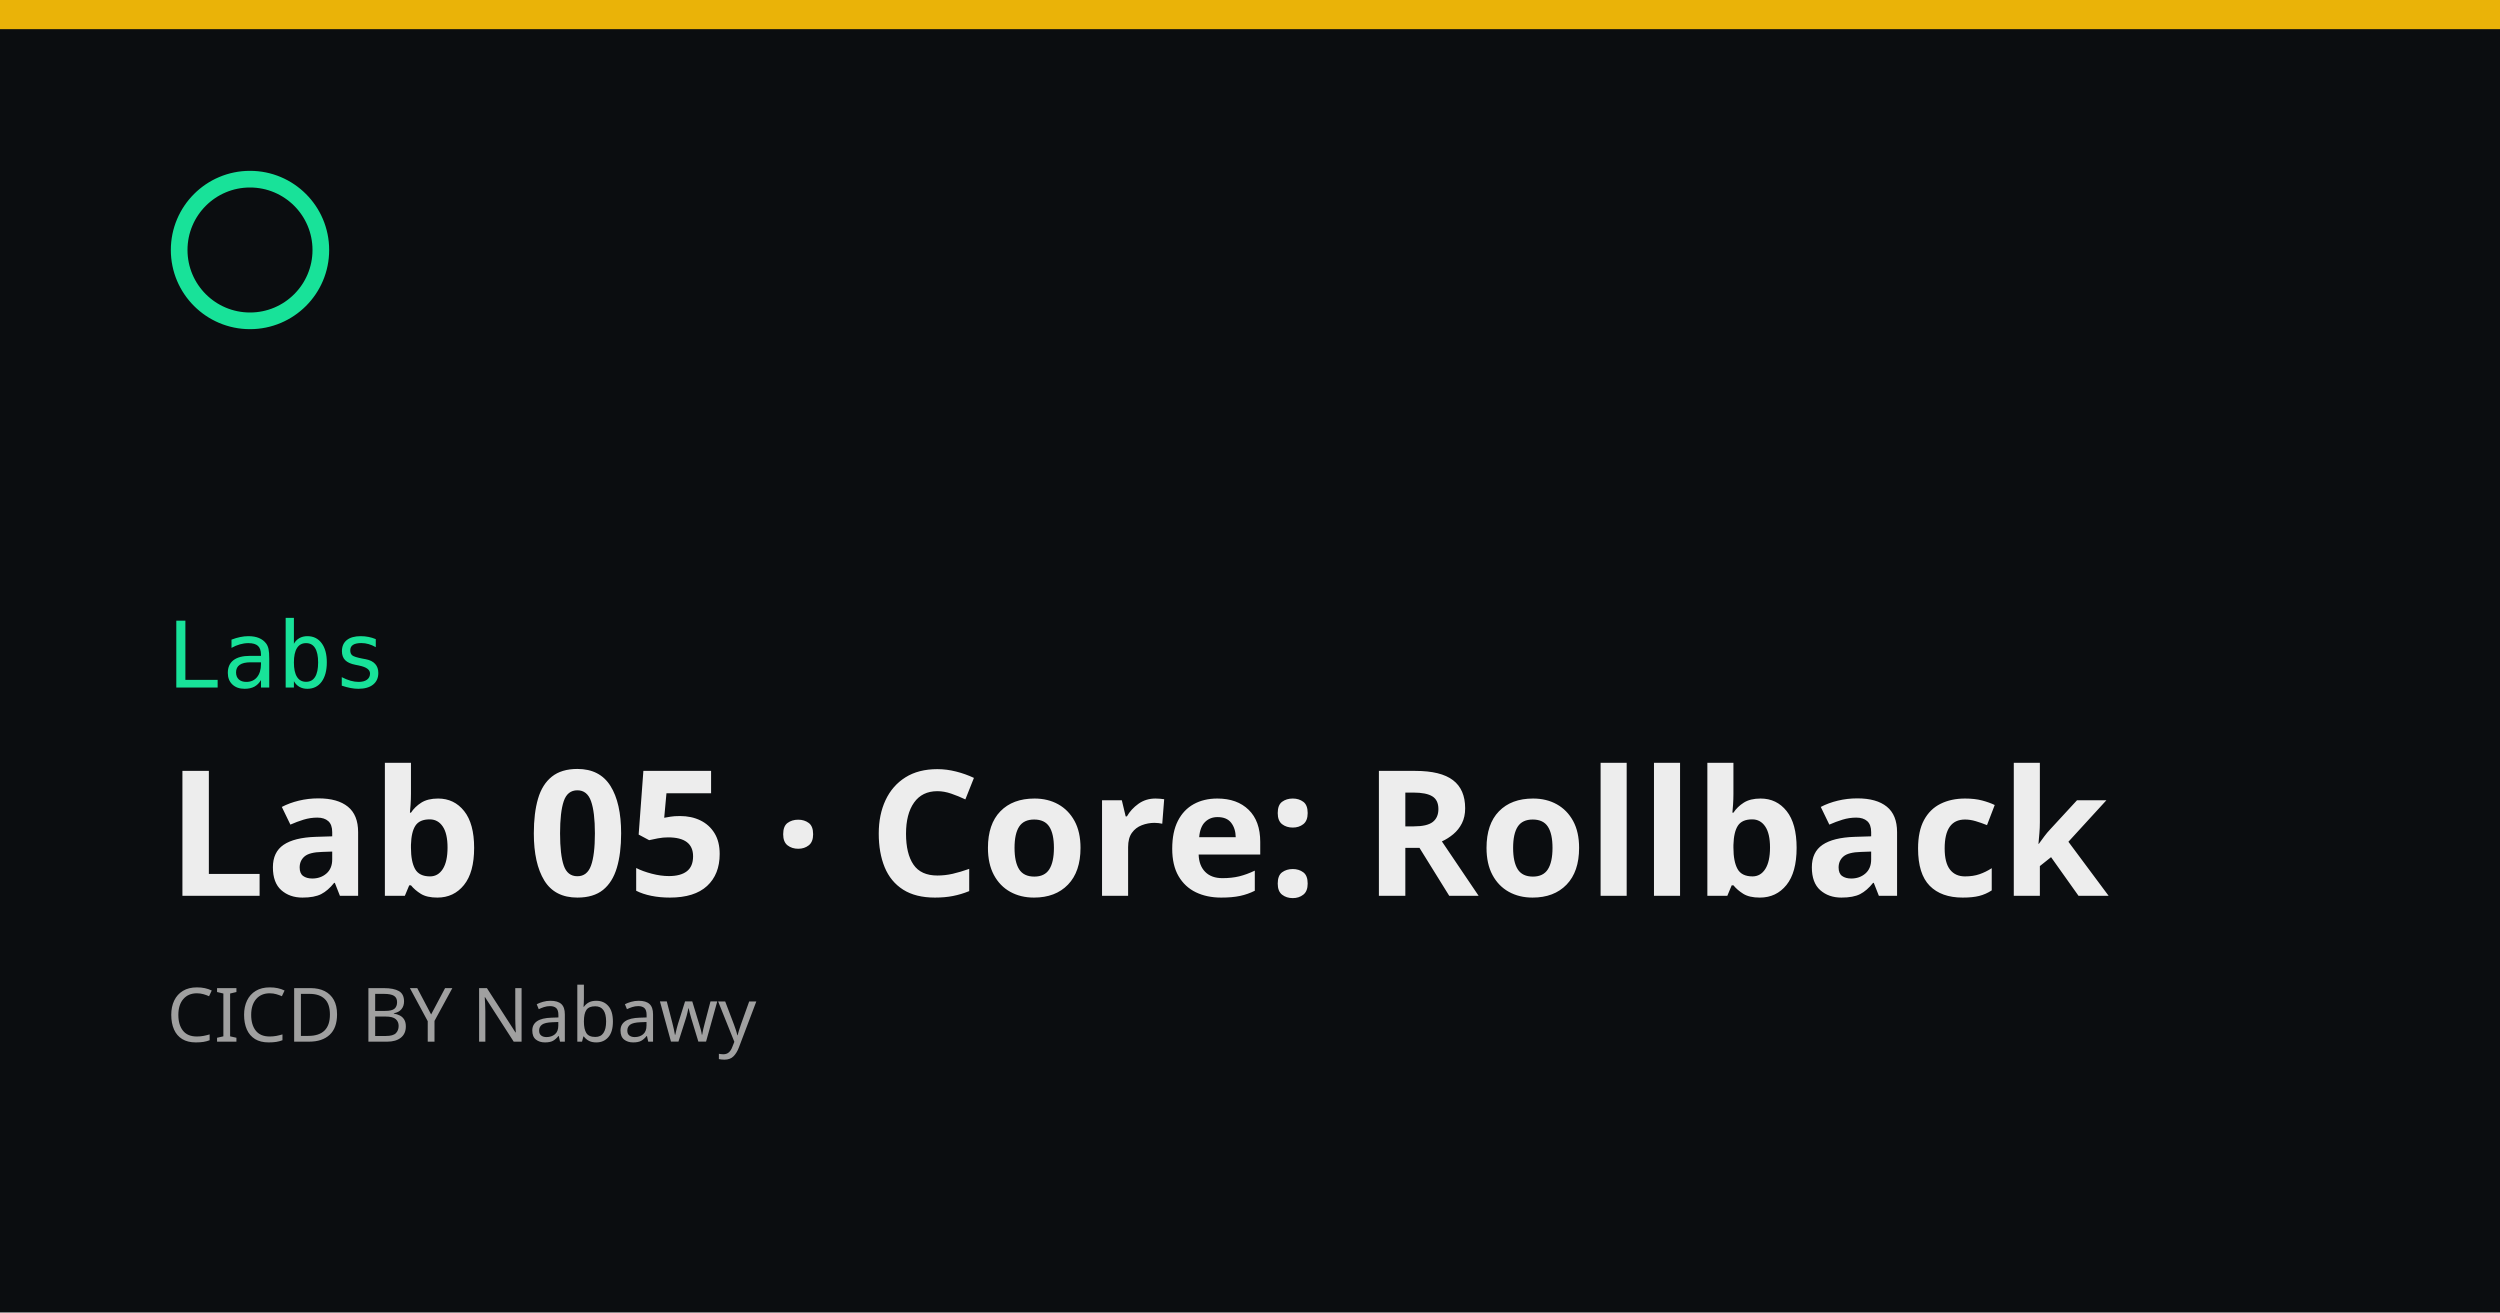
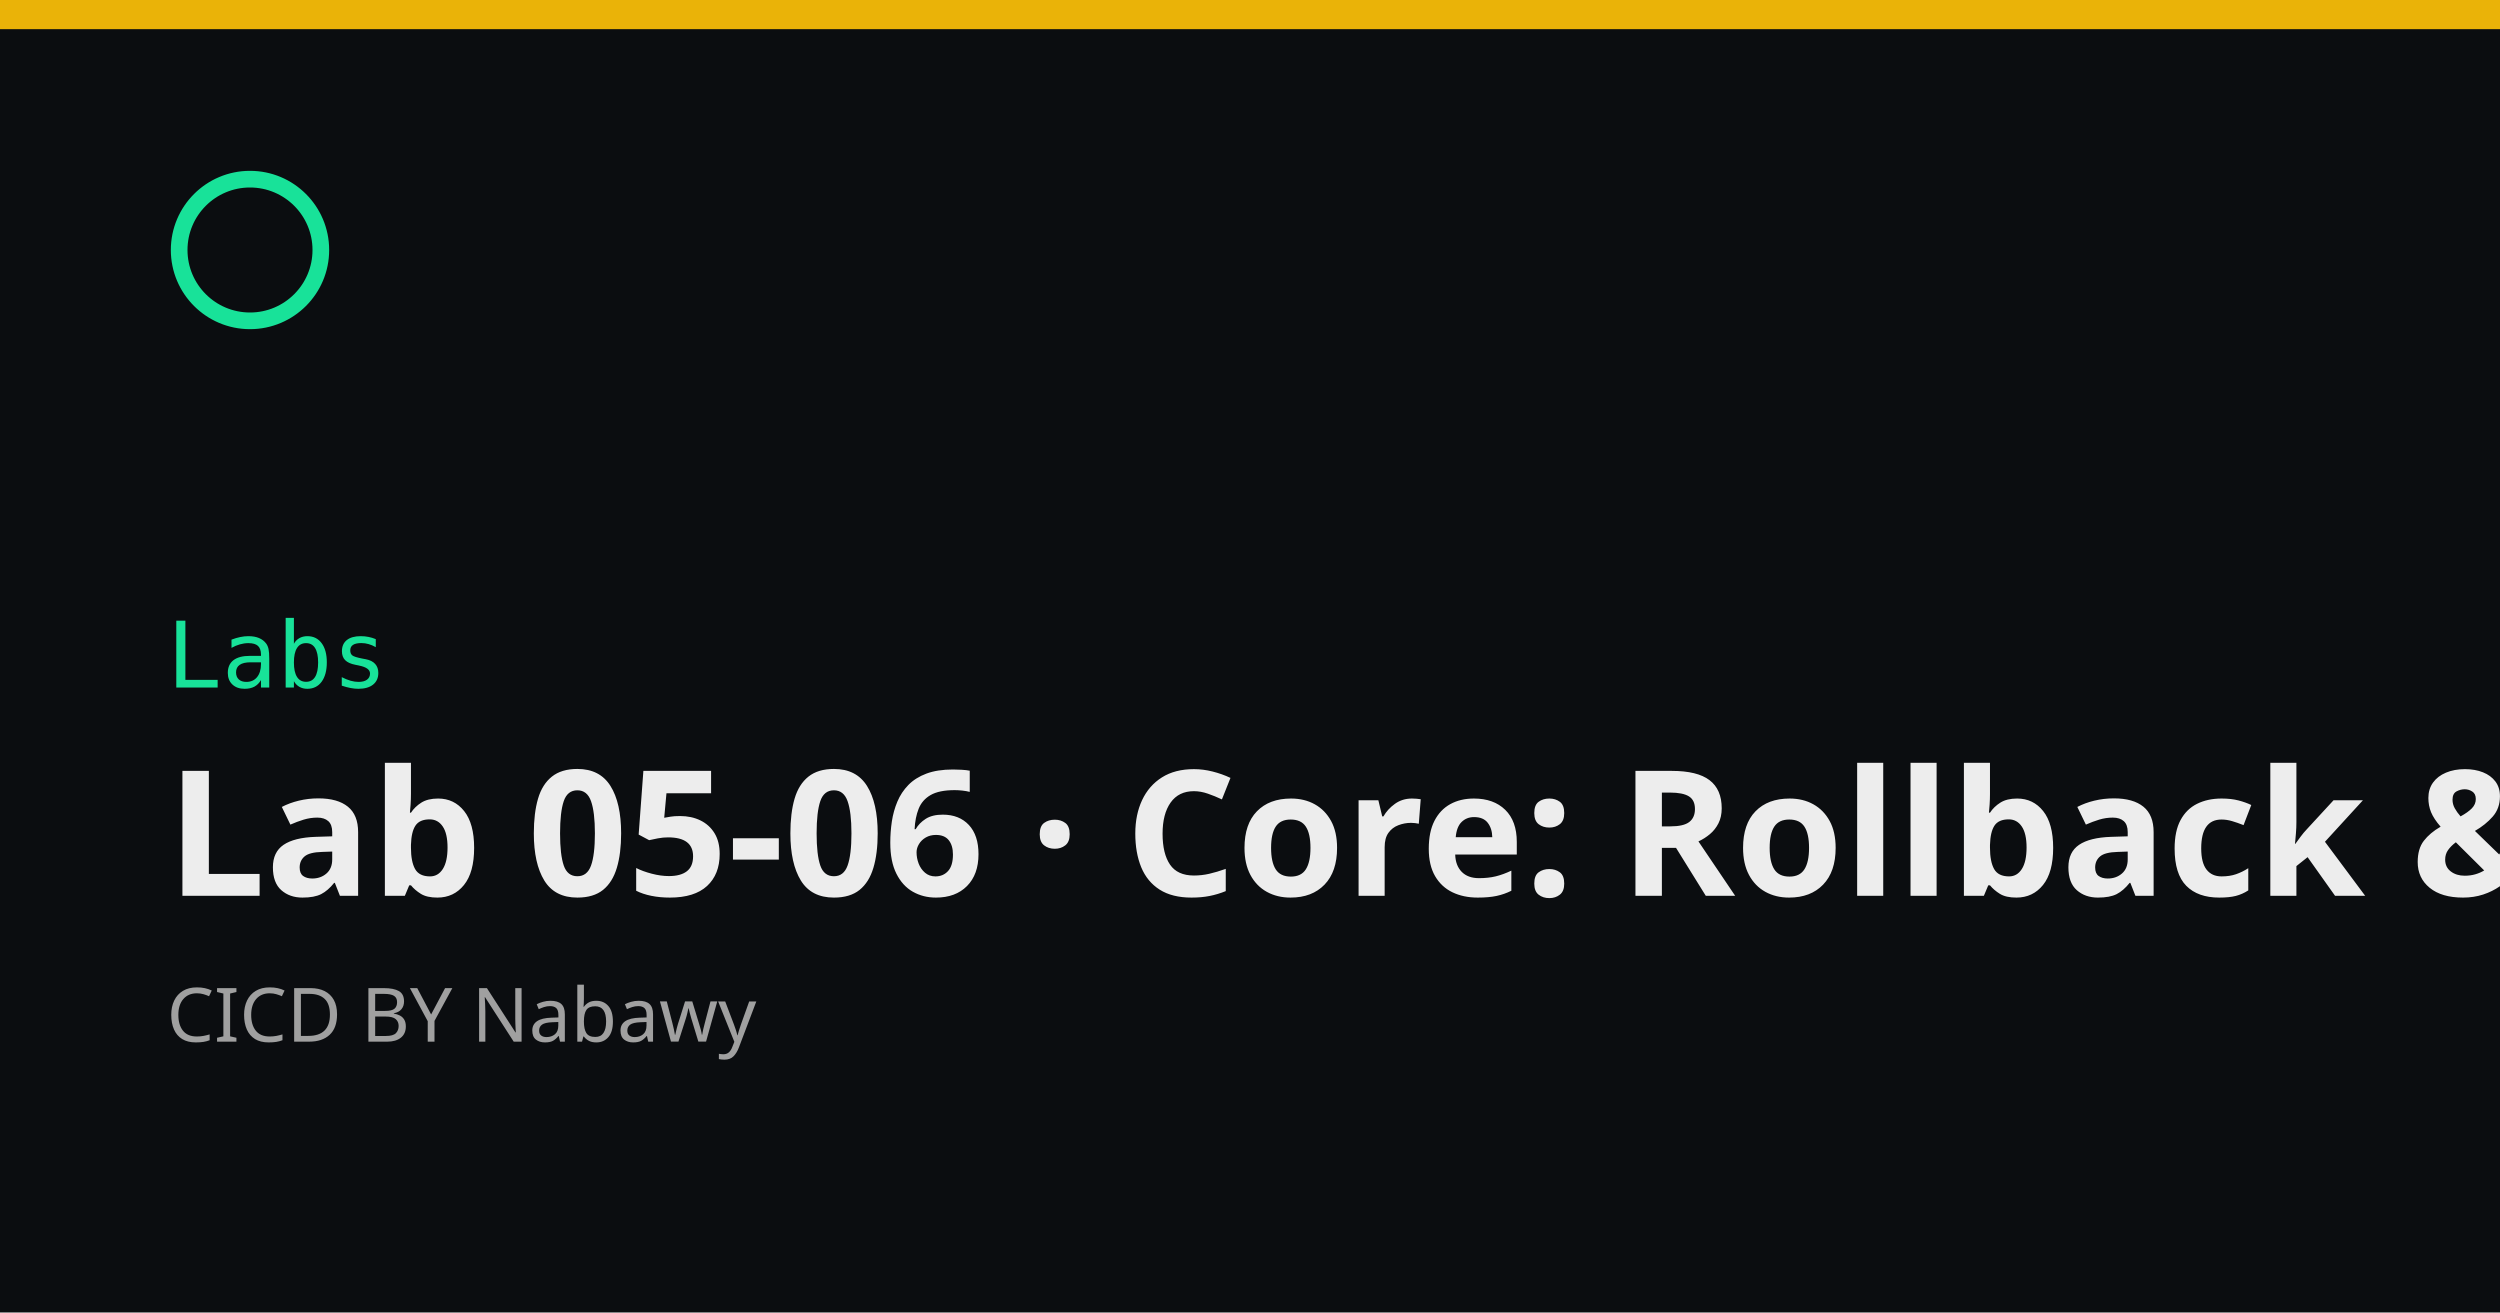
<svg xmlns="http://www.w3.org/2000/svg" width="1200" height="630">
  <rect width="1200" height="630" fill="#0B0D10" />
  <rect width="1200" height="14" fill="#EAB308" />
  <circle cx="120" cy="120" r="34" fill="none" stroke="#18E299" stroke-width="8" />
  <text x="80" y="330" font-family="monospace" font-size="44" fill="#18E299">Labs</text>
-   <text x="80" y="430" font-family="sans-serif" font-weight="bold" font-size="84" fill="#ededed">Lab 05 · Core: Rollback</text>
+   <text x="80" y="430" font-family="sans-serif" font-weight="bold" font-size="84" fill="#ededed">Lab 05-06 · Core: Rollback &amp;</text>
  <text x="80" y="500" font-family="sans-serif" font-size="36" fill="#a0a0a0">CICD BY Nabawy</text>
</svg>
